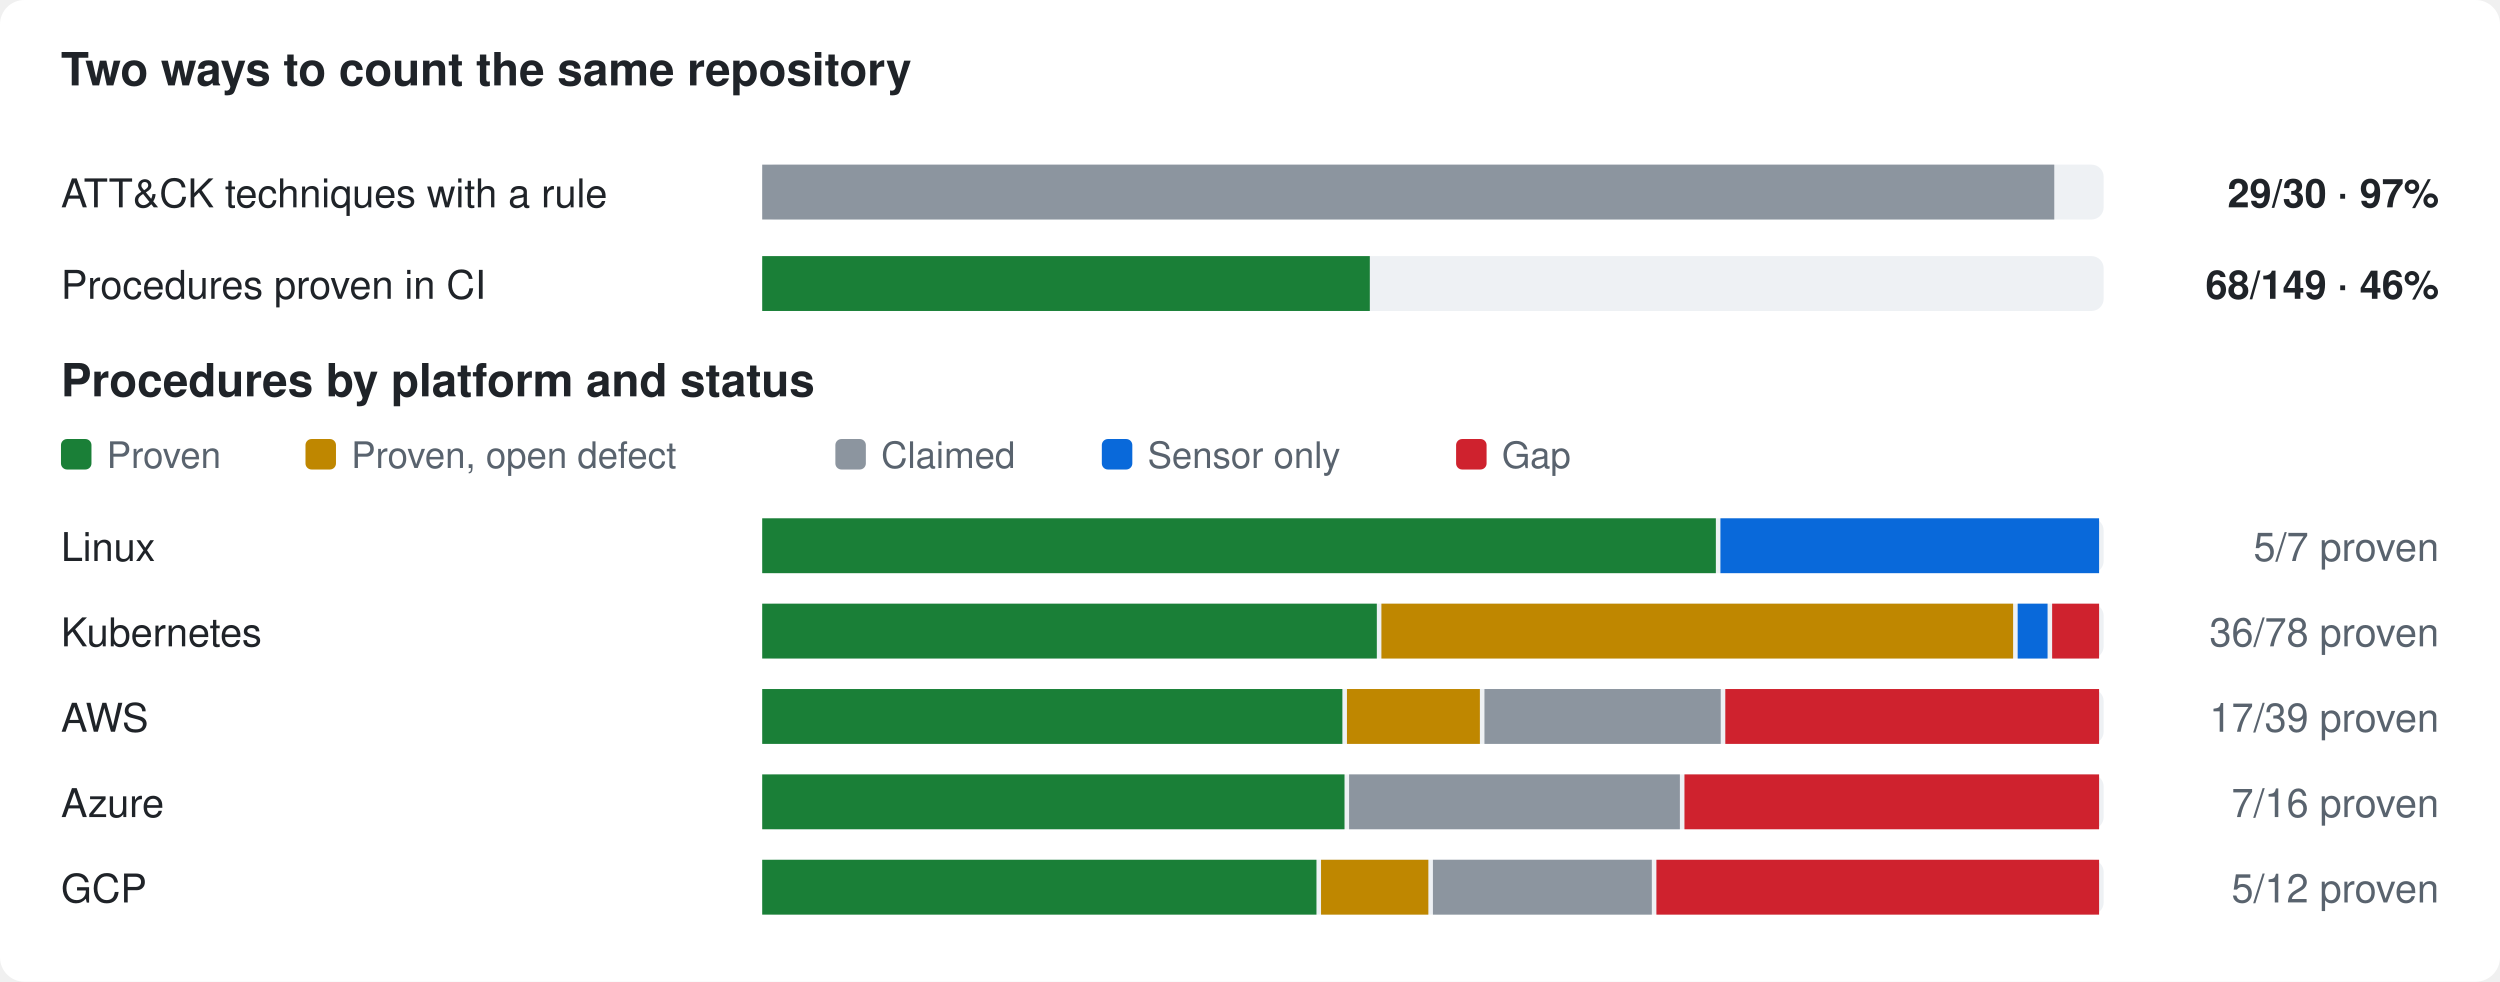
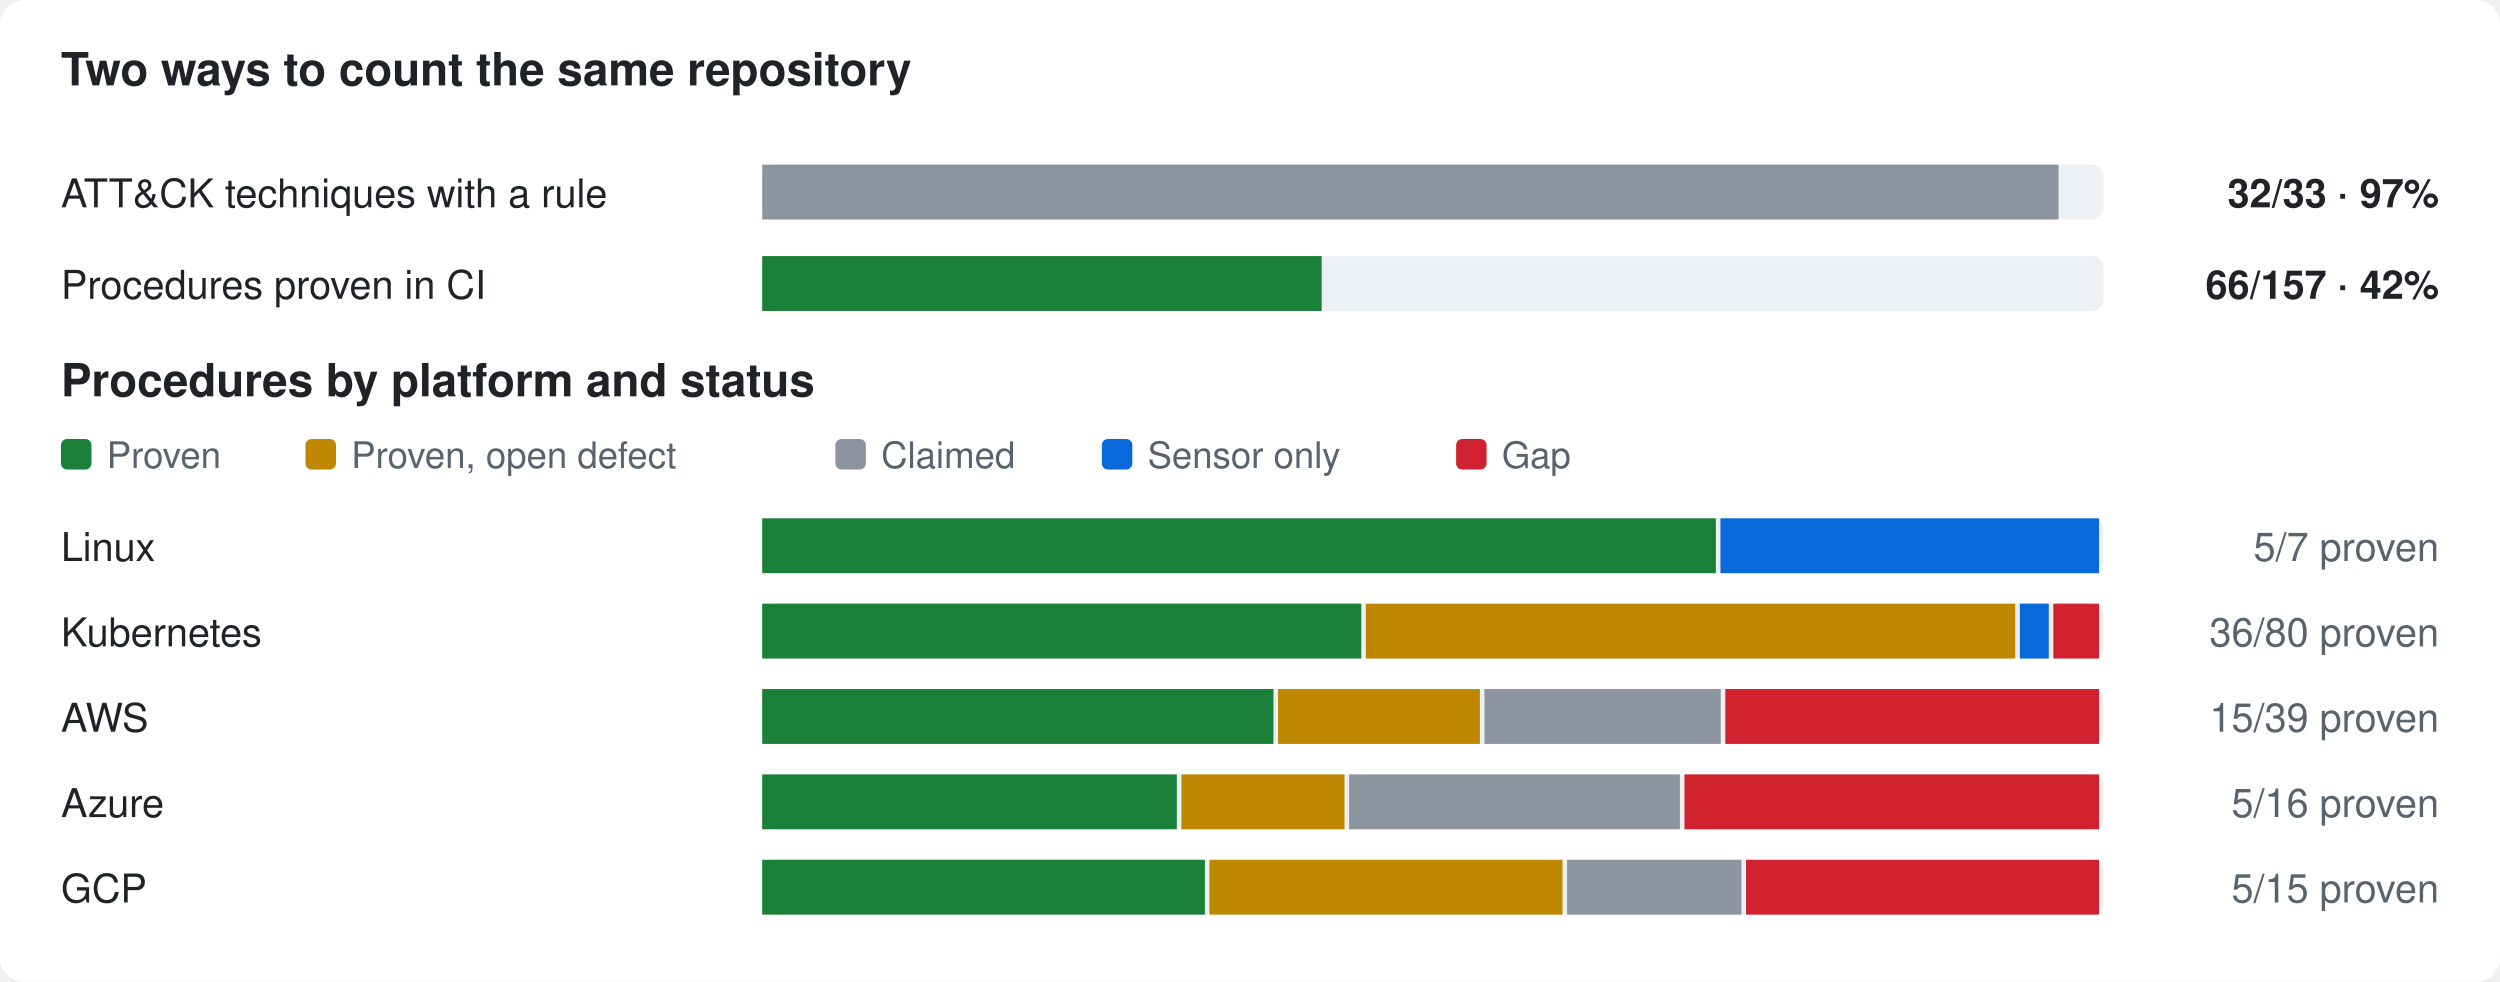
- <svg xmlns="http://www.w3.org/2000/svg" width="820" height="322" viewBox="0 0 820 322" font-family="-apple-system,BlinkMacSystemFont,'Segoe UI',Helvetica,Arial,sans-serif" role="img" aria-label="Procedure coverage: 68 of 149 procedures proven in CI">
+ <svg xmlns="http://www.w3.org/2000/svg" width="820" height="322" viewBox="0 0 820 322" font-family="-apple-system,BlinkMacSystemFont,'Segoe UI',Helvetica,Arial,sans-serif" role="img" aria-label="Procedure coverage: 66 of 157 procedures proven in CI">
  <rect width="820" height="322" rx="8" fill="#ffffff" />
  <text x="20" y="28" fill="#1f2328" font-size="15" font-weight="600" text-anchor="start">Two ways to count the same repository</text>
  <text x="20" y="68" fill="#1f2328" font-size="13" font-weight="400" text-anchor="start">ATT&amp;CK techniques with a rule</text>
  <rect x="250" y="54" width="440" height="18" rx="4" fill="#eef1f4" />
-   <rect x="250.0" y="54" width="423.8" height="18" fill="#8c959f" />
-   <text x="800" y="68" fill="#1f2328" font-size="13" font-weight="600" text-anchor="end">29/30 · 97%</text>
+   <rect x="250.0" y="54" width="425.2" height="18" fill="#8c959f" />
+   <text x="800" y="68" fill="#1f2328" font-size="13" font-weight="600" text-anchor="end">32/33 · 97%</text>
  <text x="20" y="98" fill="#1f2328" font-size="13" font-weight="400" text-anchor="start">Procedures proven in CI</text>
  <rect x="250" y="84" width="440" height="18" rx="4" fill="#eef1f4" />
-   <rect x="250.0" y="84" width="199.3" height="18" fill="#1a7f37" />
-   <text x="800" y="98" fill="#1f2328" font-size="13" font-weight="600" text-anchor="end">68/149 · 46%</text>
+   <rect x="250.0" y="84" width="183.5" height="18" fill="#1a7f37" />
+   <text x="800" y="98" fill="#1f2328" font-size="13" font-weight="600" text-anchor="end">66/157 · 42%</text>
  <text x="20" y="130" fill="#1f2328" font-size="15" font-weight="600" text-anchor="start">Procedures by platform and status</text>
  <rect x="20" y="144" width="10" height="10" rx="2" fill="#1a7f37" />
  <text x="35" y="153.5" fill="#59636e" font-size="12" font-weight="400" text-anchor="start">Proven</text>
  <rect x="100.2" y="144" width="10" height="10" rx="2" fill="#bf8700" />
  <text x="115.2" y="153.5" fill="#59636e" font-size="12" font-weight="400" text-anchor="start">Proven, open defect</text>
  <rect x="274.0" y="144" width="10" height="10" rx="2" fill="#8c959f" />
  <text x="289.0" y="153.5" fill="#59636e" font-size="12" font-weight="400" text-anchor="start">Claimed</text>
  <rect x="361.4" y="144" width="10" height="10" rx="2" fill="#0969da" />
  <text x="376.4" y="153.5" fill="#59636e" font-size="12" font-weight="400" text-anchor="start">Sensor only</text>
  <rect x="477.6" y="144" width="10" height="10" rx="2" fill="#cf222e" />
  <text x="492.6" y="153.5" fill="#59636e" font-size="12" font-weight="400" text-anchor="start">Gap</text>
  <text x="20" y="184" fill="#1f2328" font-size="13" font-weight="400" text-anchor="start">Linux</text>
  <rect x="250" y="170" width="440" height="18" rx="4" fill="#eef1f4" />
  <rect x="250.0" y="170" width="312.8" height="18" fill="#1a7f37" />
  <rect x="564.3" y="170" width="124.2" height="18" fill="#0969da" />
  <text x="800" y="184" fill="#59636e" font-size="13" font-weight="400" text-anchor="end">5/7 proven</text>
  <text x="20" y="212" fill="#1f2328" font-size="13" font-weight="400" text-anchor="start">Kubernetes</text>
  <rect x="250" y="198" width="440" height="18" rx="4" fill="#eef1f4" />
-   <rect x="250.0" y="198" width="201.6" height="18" fill="#1a7f37" />
-   <rect x="453.1" y="198" width="207.2" height="18" fill="#bf8700" />
-   <rect x="661.8" y="198" width="9.8" height="18" fill="#0969da" />
-   <rect x="673.1" y="198" width="15.4" height="18" fill="#cf222e" />
-   <text x="800" y="212" fill="#59636e" font-size="13" font-weight="400" text-anchor="end">36/78 proven</text>
+   <rect x="250.0" y="198" width="196.5" height="18" fill="#1a7f37" />
+   <rect x="448.0" y="198" width="213.0" height="18" fill="#bf8700" />
+   <rect x="662.5" y="198" width="9.5" height="18" fill="#0969da" />
+   <rect x="673.5" y="198" width="15.0" height="18" fill="#cf222e" />
+   <text x="800" y="212" fill="#59636e" font-size="13" font-weight="400" text-anchor="end">36/80 proven</text>
  <text x="20" y="240" fill="#1f2328" font-size="13" font-weight="400" text-anchor="start">AWS</text>
  <rect x="250" y="226" width="440" height="18" rx="4" fill="#eef1f4" />
-   <rect x="250.0" y="226" width="190.3" height="18" fill="#1a7f37" />
-   <rect x="441.8" y="226" width="43.6" height="18" fill="#bf8700" />
+   <rect x="250.0" y="226" width="167.7" height="18" fill="#1a7f37" />
+   <rect x="419.2" y="226" width="66.2" height="18" fill="#bf8700" />
  <rect x="486.9" y="226" width="77.5" height="18" fill="#8c959f" />
  <rect x="565.9" y="226" width="122.6" height="18" fill="#cf222e" />
-   <text x="800" y="240" fill="#59636e" font-size="13" font-weight="400" text-anchor="end">17/39 proven</text>
+   <text x="800" y="240" fill="#59636e" font-size="13" font-weight="400" text-anchor="end">15/39 proven</text>
  <text x="20" y="268" fill="#1f2328" font-size="13" font-weight="400" text-anchor="start">Azure</text>
  <rect x="250" y="254" width="440" height="18" rx="4" fill="#eef1f4" />
-   <rect x="250.0" y="254" width="191.0" height="18" fill="#1a7f37" />
+   <rect x="250.0" y="254" width="136.0" height="18" fill="#1a7f37" />
+   <rect x="387.5" y="254" width="53.5" height="18" fill="#bf8700" />
  <rect x="442.5" y="254" width="108.5" height="18" fill="#8c959f" />
  <rect x="552.5" y="254" width="136.0" height="18" fill="#cf222e" />
-   <text x="800" y="268" fill="#59636e" font-size="13" font-weight="400" text-anchor="end">7/16 proven</text>
+   <text x="800" y="268" fill="#59636e" font-size="13" font-weight="400" text-anchor="end">5/16 proven</text>
  <text x="20" y="296" fill="#1f2328" font-size="13" font-weight="400" text-anchor="start">GCP</text>
  <rect x="250" y="282" width="440" height="18" rx="4" fill="#eef1f4" />
-   <rect x="250.0" y="282" width="181.8" height="18" fill="#1a7f37" />
-   <rect x="433.3" y="282" width="35.2" height="18" fill="#bf8700" />
-   <rect x="470.0" y="282" width="71.8" height="18" fill="#8c959f" />
-   <rect x="543.3" y="282" width="145.2" height="18" fill="#cf222e" />
-   <text x="800" y="296" fill="#59636e" font-size="13" font-weight="400" text-anchor="end">5/12 proven</text>
+   <rect x="250.0" y="282" width="145.2" height="18" fill="#1a7f37" />
+   <rect x="396.7" y="282" width="115.8" height="18" fill="#bf8700" />
+   <rect x="514.0" y="282" width="57.2" height="18" fill="#8c959f" />
+   <rect x="572.7" y="282" width="115.8" height="18" fill="#cf222e" />
+   <text x="800" y="296" fill="#59636e" font-size="13" font-weight="400" text-anchor="end">5/15 proven</text>
</svg>
